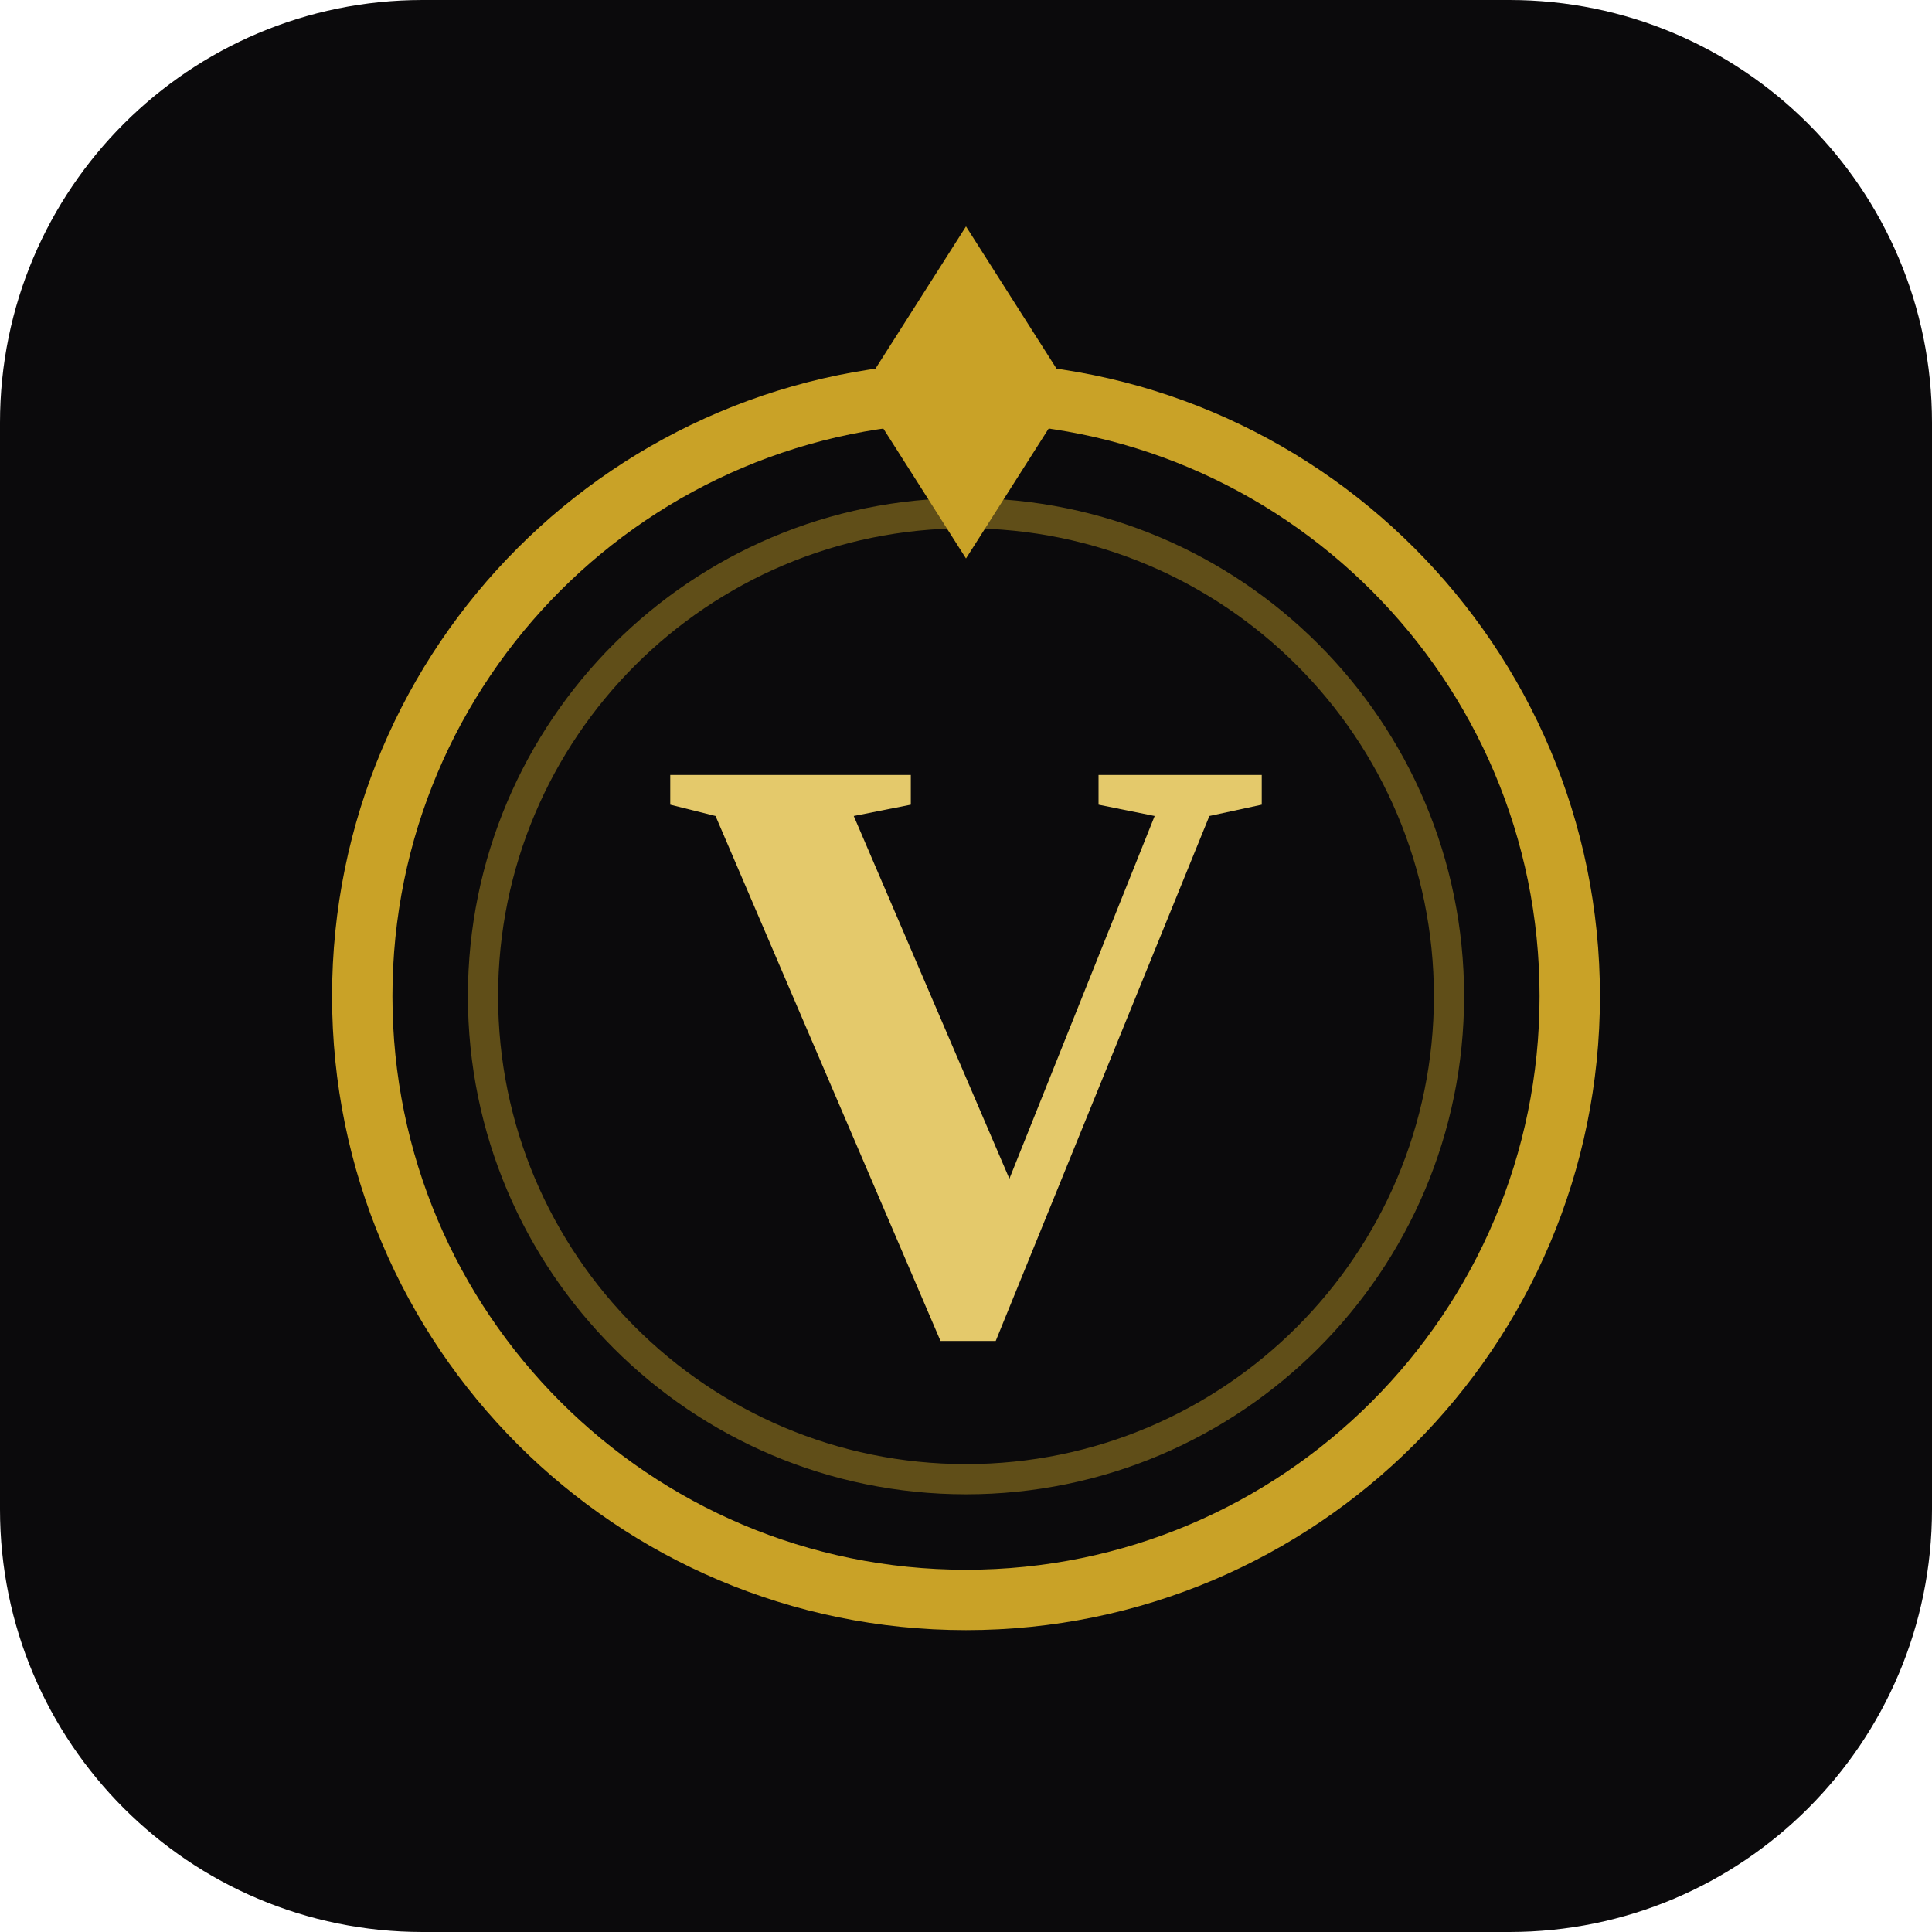
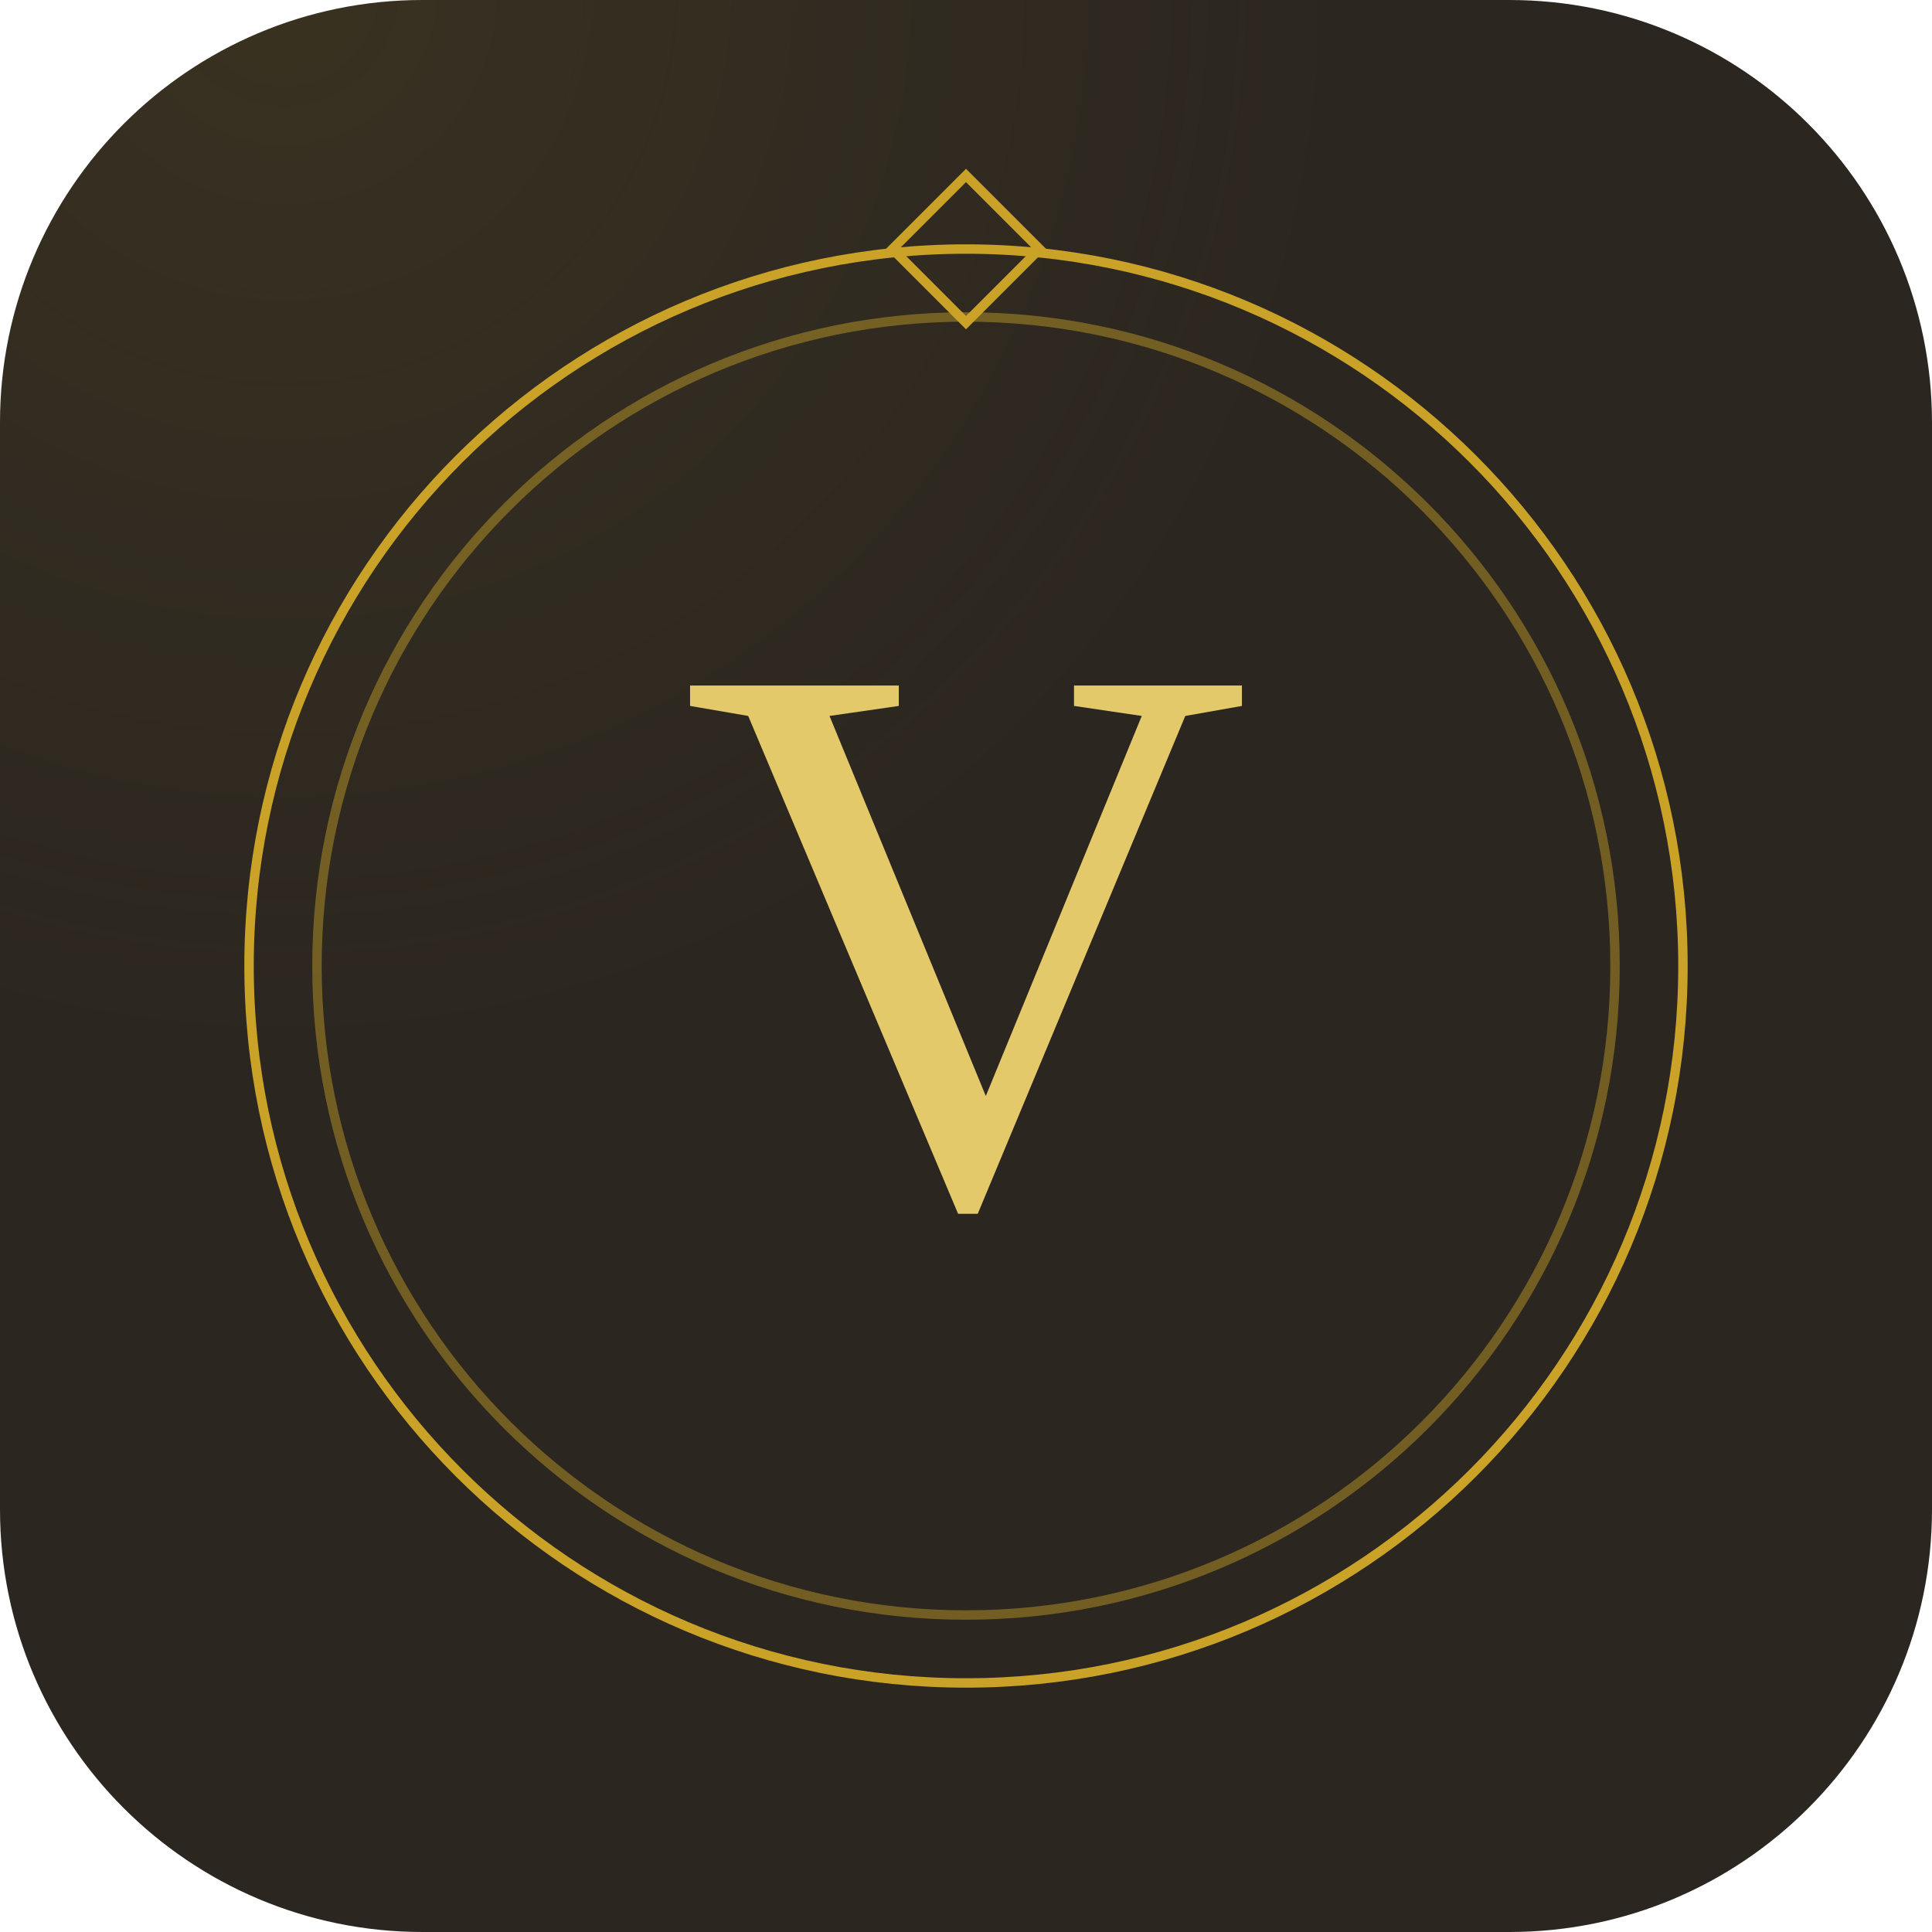
- <svg xmlns="http://www.w3.org/2000/svg" viewBox="0 0 64 64" role="img" aria-label="VEYA">
-   <rect width="64" height="64" rx="14" fill="#0B0A0C" />
-   <circle cx="32" cy="33" r="20" fill="none" stroke="#C9A227" stroke-width="2" />
-   <circle cx="32" cy="33" r="16" fill="none" stroke="#C9A227" stroke-width="1" stroke-opacity="0.45" />
-   <path d="M32 7.5 L35.5 13 L32 18.5 L28.5 13 Z" fill="#C9A227" />
-   <text x="32" y="44" font-family="'Cormorant Garamond', Georgia, 'Times New Roman', serif" font-size="28" font-weight="600" fill="#E4C96B" text-anchor="middle">V</text>
+ <svg xmlns="http://www.w3.org/2000/svg" viewBox="0 0 512 512" role="img" aria-label="VEYA">
+   <defs>
+     <radialGradient id="sidebarGlow" cx="15%" cy="0%" r="55%">
+       <stop offset="0%" stop-color="#C9A227" stop-opacity="0.09" />
+       <stop offset="100%" stop-color="#C9A227" stop-opacity="0" />
+     </radialGradient>
+   </defs>
+   <rect width="512" height="512" rx="112" fill="#2B2620" />
+   <rect width="512" height="512" rx="112" fill="url(#sidebarGlow)" />
+   <circle cx="256" cy="256" r="190" fill="none" stroke="#C9A227" stroke-width="2.5" />
+   <circle cx="256" cy="256" r="172" fill="none" stroke="#C9A227" stroke-width="2.5" stroke-opacity="0.45" />
+   <path d="M256 46.5 L275.5 66 L256 85.5 L236.5 66 Z" fill="none" stroke="#C9A227" stroke-width="2.5" />
+   <text x="256" y="256" dy="-8" text-anchor="middle" dominant-baseline="central" font-family="'Cormorant Garamond', Georgia, 'Times New Roman', serif" font-size="209" font-weight="500" fill="#E4C96B">V</text>
</svg>
